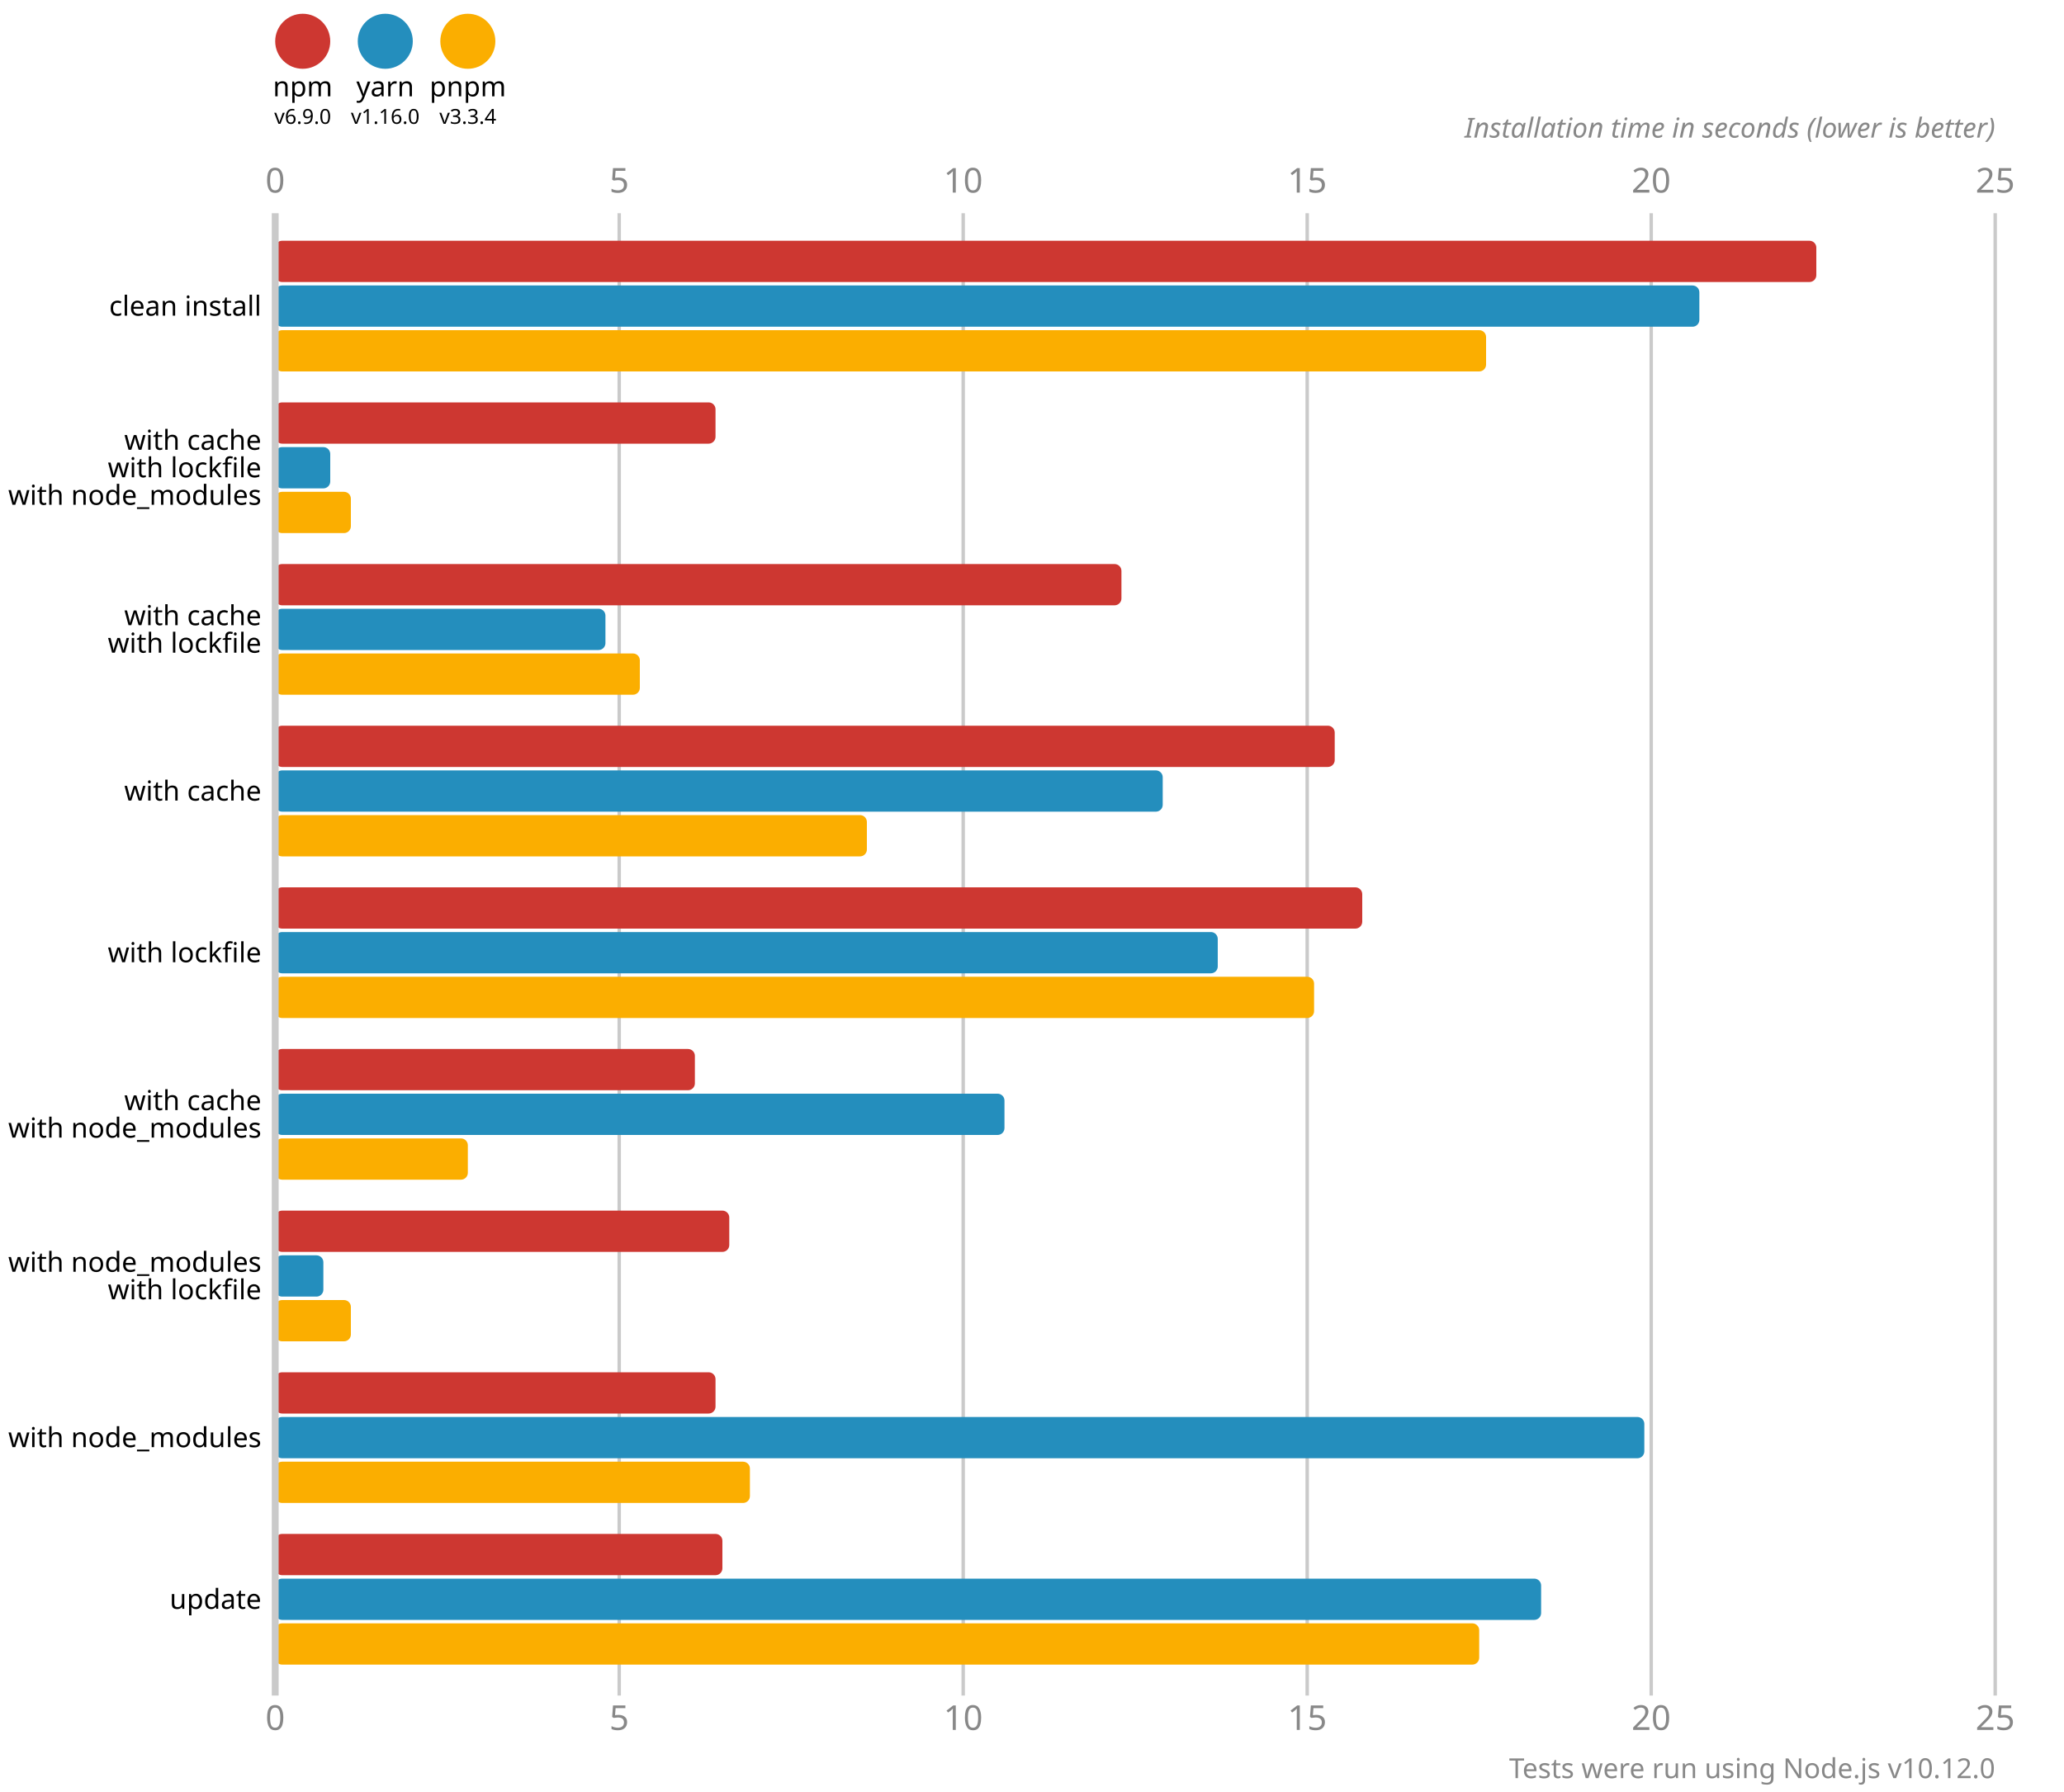
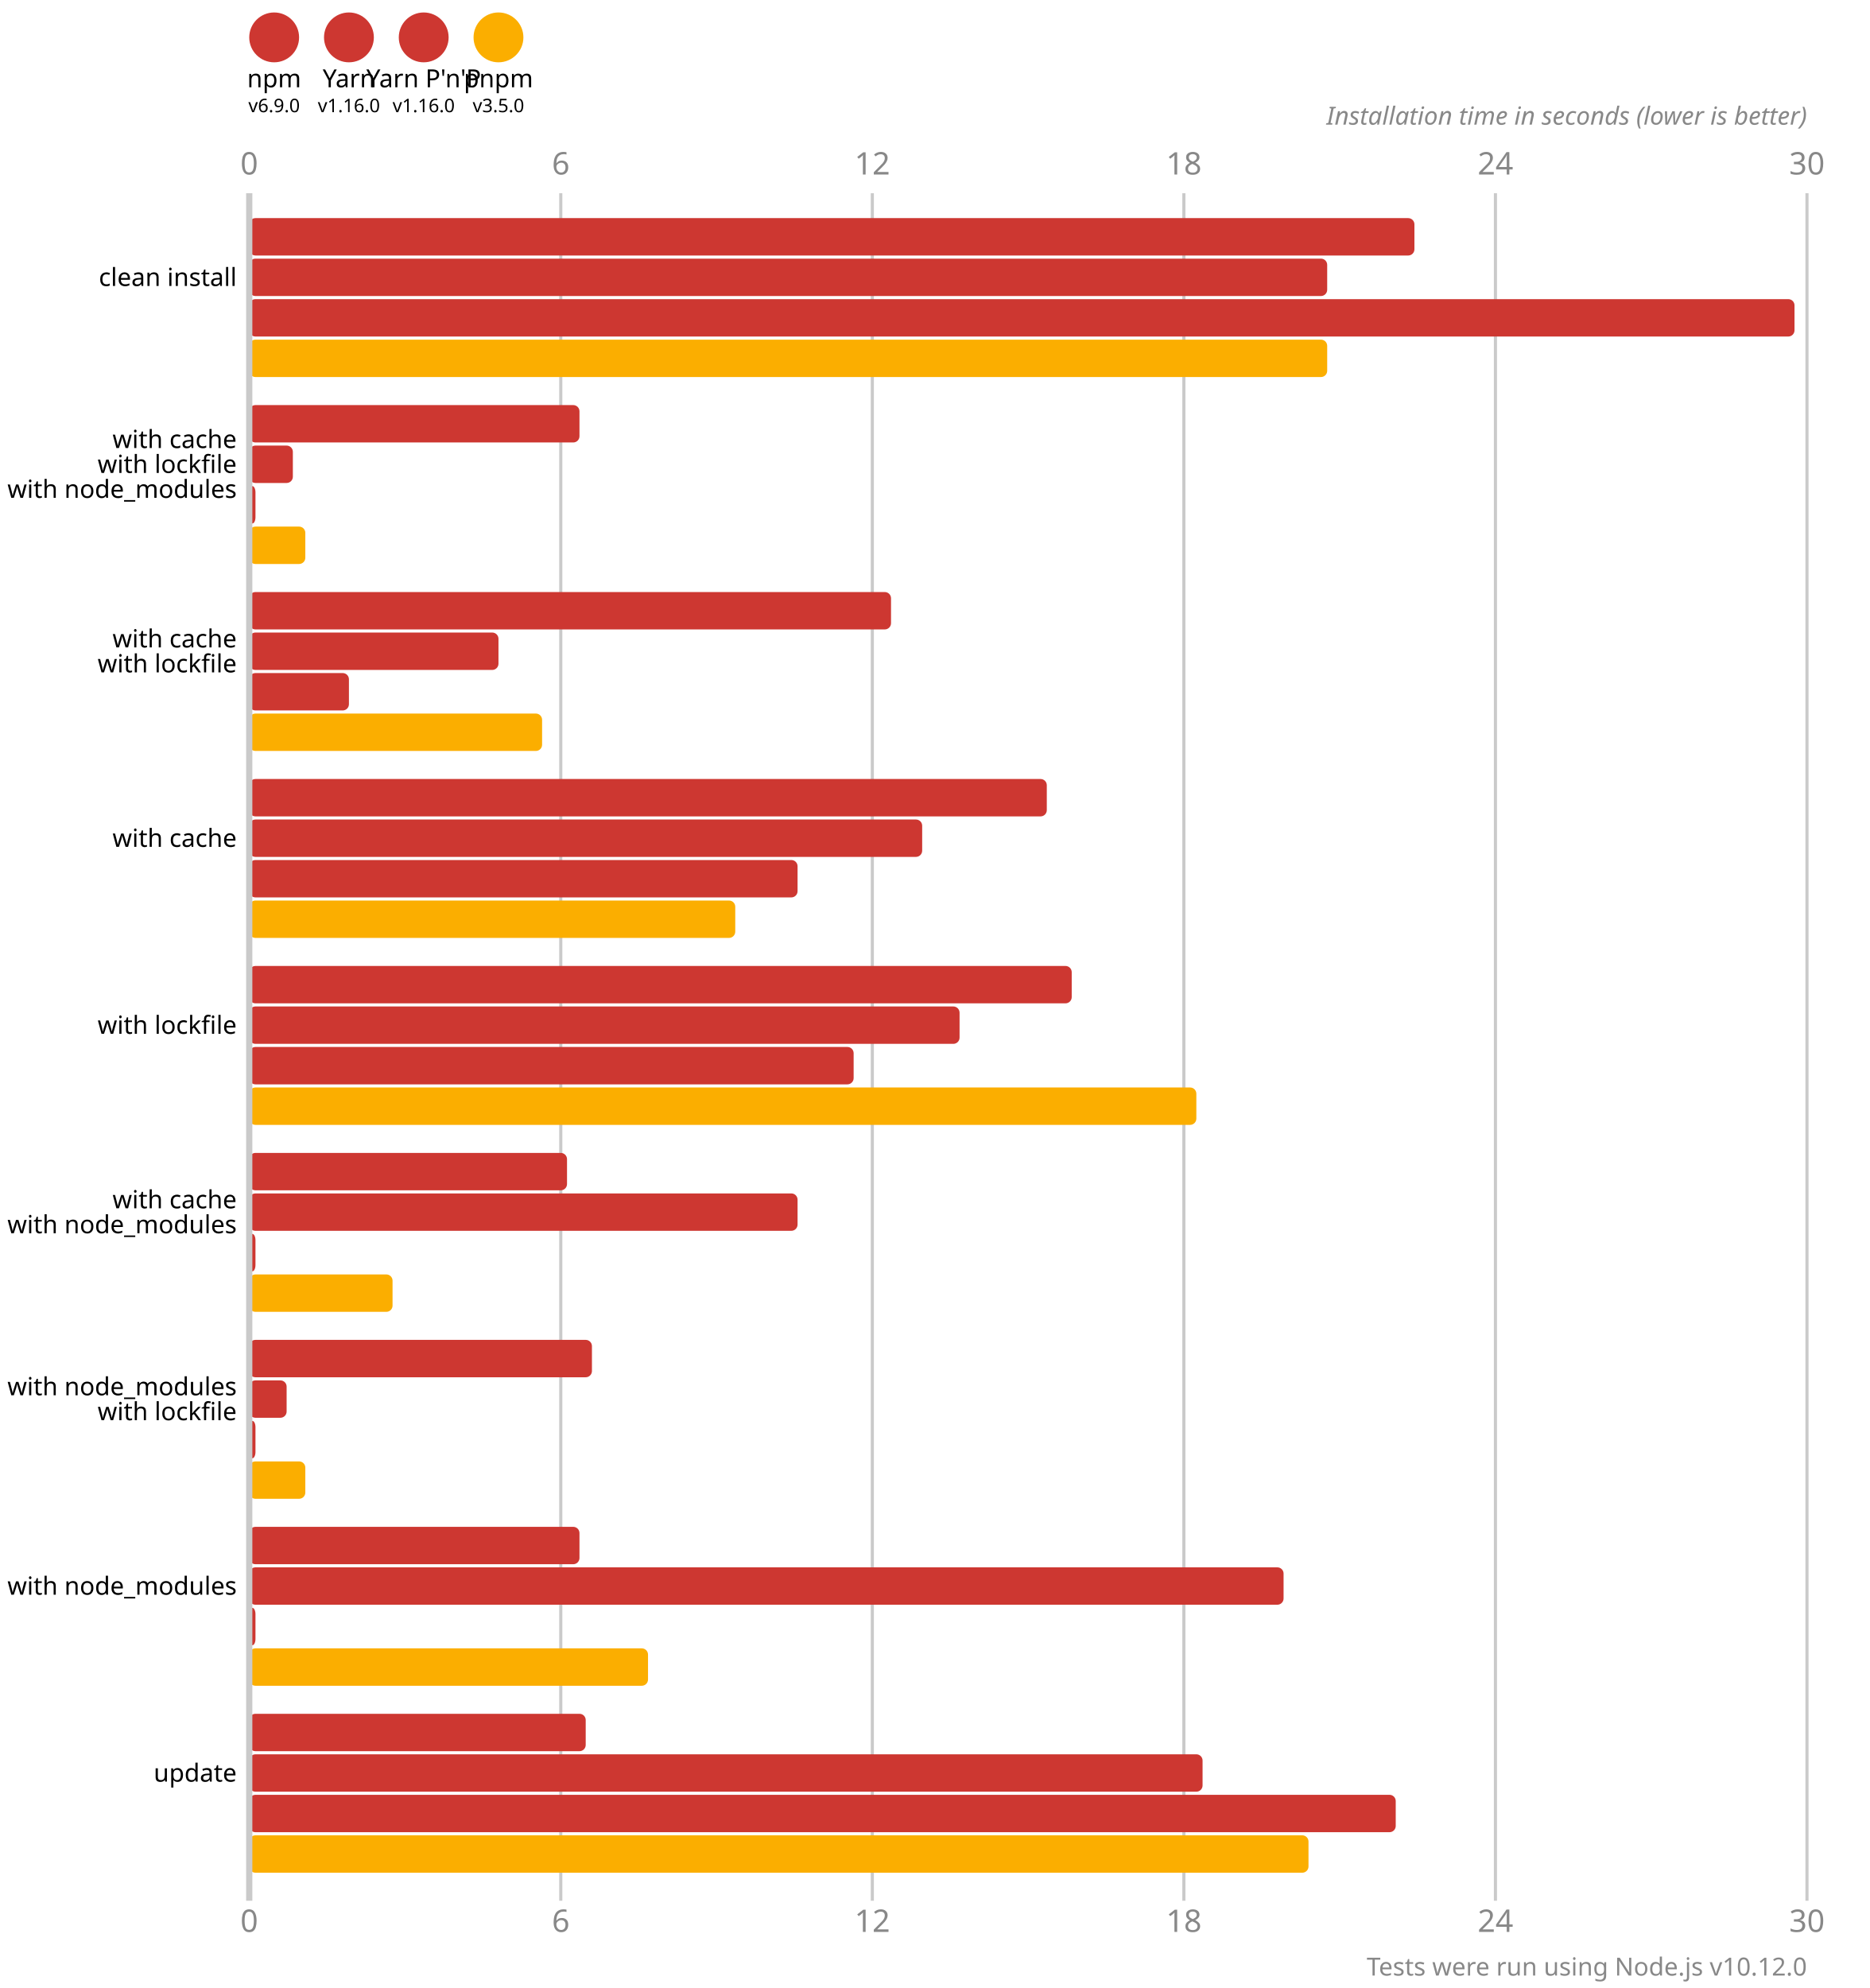
- <svg xmlns="http://www.w3.org/2000/svg" version="1.1" viewBox="0 0 300 260.5">
+ <svg xmlns="http://www.w3.org/2000/svg" version="1.1" viewBox="0 0 300 319">
  <style>
    .font { font-family: sans-serif; }
    .s3 { font-size: 3px; }
    .s4 { font-size: 4px; }
    .s5 { font-size: 5px; }
    .line { stroke: #cacaca; }
    .width { stroke-width: 0.5; }
    .text { fill: #888; }
  </style>
  <circle cx="44" cy="6" r="4" fill="#cd3731" />
  <text x="44" y="14" class="font s4" text-anchor="middle">npm</text>
  <text x="44" y="18" class="font s3" text-anchor="middle">v6.9.0</text>
-   <circle cx="56" cy="6" r="4" fill="#248ebd" />
-   <text x="56" y="14" class="font s4" text-anchor="middle">yarn</text>
+   <circle cx="56" cy="6" r="4" fill="#cd3731" />
+   <text x="56" y="14" class="font s4" text-anchor="middle">Yarn</text>
  <text x="56" y="18" class="font s3" text-anchor="middle">v1.16.0</text>
-   <circle cx="68" cy="6" r="4" fill="#fbae00" />
-   <text x="68" y="14" class="font s4" text-anchor="middle">pnpm</text>
-   <text x="68" y="18" class="font s3" text-anchor="middle">v3.3.4</text>
+   <circle cx="68" cy="6" r="4" fill="#cd3731" />
+   <text x="68" y="14" class="font s4" text-anchor="middle">Yarn P'n'P</text>
+   <text x="68" y="18" class="font s3" text-anchor="middle">v1.16.0</text>
+   <circle cx="80" cy="6" r="4" fill="#fbae00" />
+   <text x="80" y="14" class="font s4" text-anchor="middle">pnpm</text>
+   <text x="80" y="18" class="font s3" text-anchor="middle">v3.5.0</text>
  <text x="40" y="28" class="font s5 text" text-anchor="middle">0</text>
-   <text x="40" y="251.5" class="font s5 text" text-anchor="middle">0</text>
-   <line x1="90" y1="31" x2="90" y2="246.5" class="line width" />
-   <text x="90" y="28" class="font s5 text" text-anchor="middle">5</text>
-   <text x="90" y="251.5" class="font s5 text" text-anchor="middle">5</text>
-   <line x1="140" y1="31" x2="140" y2="246.5" class="line width" />
-   <text x="140" y="28" class="font s5 text" text-anchor="middle">10</text>
-   <text x="140" y="251.5" class="font s5 text" text-anchor="middle">10</text>
-   <line x1="190" y1="31" x2="190" y2="246.5" class="line width" />
-   <text x="190" y="28" class="font s5 text" text-anchor="middle">15</text>
-   <text x="190" y="251.5" class="font s5 text" text-anchor="middle">15</text>
-   <line x1="240" y1="31" x2="240" y2="246.5" class="line width" />
-   <text x="240" y="28" class="font s5 text" text-anchor="middle">20</text>
-   <text x="240" y="251.5" class="font s5 text" text-anchor="middle">20</text>
-   <line x1="290" y1="31" x2="290" y2="246.5" class="line width" />
-   <text x="290" y="28" class="font s5 text" text-anchor="middle">25</text>
-   <text x="290" y="251.5" class="font s5 text" text-anchor="middle">25</text>
+   <text x="40" y="310" class="font s5 text" text-anchor="middle">0</text>
+   <line x1="90" y1="31" x2="90" y2="305" class="line width" />
+   <text x="90" y="28" class="font s5 text" text-anchor="middle">6</text>
+   <text x="90" y="310" class="font s5 text" text-anchor="middle">6</text>
+   <line x1="140" y1="31" x2="140" y2="305" class="line width" />
+   <text x="140" y="28" class="font s5 text" text-anchor="middle">12</text>
+   <text x="140" y="310" class="font s5 text" text-anchor="middle">12</text>
+   <line x1="190" y1="31" x2="190" y2="305" class="line width" />
+   <text x="190" y="28" class="font s5 text" text-anchor="middle">18</text>
+   <text x="190" y="310" class="font s5 text" text-anchor="middle">18</text>
+   <line x1="240" y1="31" x2="240" y2="305" class="line width" />
+   <text x="240" y="28" class="font s5 text" text-anchor="middle">24</text>
+   <text x="240" y="310" class="font s5 text" text-anchor="middle">24</text>
+   <line x1="290" y1="31" x2="290" y2="305" class="line width" />
+   <text x="290" y="28" class="font s5 text" text-anchor="middle">30</text>
+   <text x="290" y="310" class="font s5 text" text-anchor="middle">30</text>
  <text x="290" y="20" class="font s4 text" font-style="italic" text-anchor="end">Installation time in seconds (lower is better)</text>
-   <rect x="40" y="35" width="224" height="6" fill="#cd3731" rx="1" ry="1" />
-   <rect x="40" y="41.5" width="207" height="6" fill="#248ebd" rx="1" ry="1" />
-   <rect x="40" y="48" width="176" height="6" fill="#fbae00" rx="1" ry="1" />
-   <rect x="40" y="58.5" width="64" height="6" fill="#cd3731" rx="1" ry="1" />
-   <rect x="40" y="65" width="8" height="6" fill="#248ebd" rx="1" ry="1" />
-   <rect x="40" y="71.5" width="11" height="6" fill="#fbae00" rx="1" ry="1" />
-   <rect x="40" y="82" width="123" height="6" fill="#cd3731" rx="1" ry="1" />
-   <rect x="40" y="88.5" width="48" height="6" fill="#248ebd" rx="1" ry="1" />
-   <rect x="40" y="95" width="53" height="6" fill="#fbae00" rx="1" ry="1" />
-   <rect x="40" y="105.5" width="154" height="6" fill="#cd3731" rx="1" ry="1" />
-   <rect x="40" y="112" width="129" height="6" fill="#248ebd" rx="1" ry="1" />
-   <rect x="40" y="118.5" width="86" height="6" fill="#fbae00" rx="1" ry="1" />
-   <rect x="40" y="129" width="158" height="6" fill="#cd3731" rx="1" ry="1" />
-   <rect x="40" y="135.5" width="137" height="6" fill="#248ebd" rx="1" ry="1" />
-   <rect x="40" y="142" width="151" height="6" fill="#fbae00" rx="1" ry="1" />
-   <rect x="40" y="152.5" width="61" height="6" fill="#cd3731" rx="1" ry="1" />
-   <rect x="40" y="159" width="106" height="6" fill="#248ebd" rx="1" ry="1" />
-   <rect x="40" y="165.5" width="28" height="6" fill="#fbae00" rx="1" ry="1" />
-   <rect x="40" y="176" width="66" height="6" fill="#cd3731" rx="1" ry="1" />
-   <rect x="40" y="182.5" width="7" height="6" fill="#248ebd" rx="1" ry="1" />
-   <rect x="40" y="189" width="11" height="6" fill="#fbae00" rx="1" ry="1" />
-   <rect x="40" y="199.5" width="64" height="6" fill="#cd3731" rx="1" ry="1" />
-   <rect x="40" y="206" width="199" height="6" fill="#248ebd" rx="1" ry="1" />
-   <rect x="40" y="212.5" width="69" height="6" fill="#fbae00" rx="1" ry="1" />
-   <rect x="40" y="223" width="65" height="6" fill="#cd3731" rx="1" ry="1" />
-   <rect x="40" y="229.5" width="184" height="6" fill="#248ebd" rx="1" ry="1" />
-   <rect x="40" y="236" width="175" height="6" fill="#fbae00" rx="1" ry="1" />
-   <line x1="40" y1="31" x2="40" y2="246.5" class="line" />
+   <rect x="40" y="35" width="187" height="6" fill="#cd3731" rx="1" ry="1" />
+   <rect x="40" y="41.5" width="173" height="6" fill="#cd3731" rx="1" ry="1" />
+   <rect x="40" y="48" width="248" height="6" fill="#cd3731" rx="1" ry="1" />
+   <rect x="40" y="54.5" width="173" height="6" fill="#fbae00" rx="1" ry="1" />
+   <rect x="40" y="65" width="53" height="6" fill="#cd3731" rx="1" ry="1" />
+   <rect x="40" y="71.5" width="7" height="6" fill="#cd3731" rx="1" ry="1" />
+   <rect x="40" y="78" width="1" height="6" fill="#cd3731" rx="1" ry="1" />
+   <rect x="40" y="84.5" width="9" height="6" fill="#fbae00" rx="1" ry="1" />
+   <rect x="40" y="95" width="103" height="6" fill="#cd3731" rx="1" ry="1" />
+   <rect x="40" y="101.5" width="40" height="6" fill="#cd3731" rx="1" ry="1" />
+   <rect x="40" y="108" width="16" height="6" fill="#cd3731" rx="1" ry="1" />
+   <rect x="40" y="114.5" width="47" height="6" fill="#fbae00" rx="1" ry="1" />
+   <rect x="40" y="125" width="128" height="6" fill="#cd3731" rx="1" ry="1" />
+   <rect x="40" y="131.5" width="108" height="6" fill="#cd3731" rx="1" ry="1" />
+   <rect x="40" y="138" width="88" height="6" fill="#cd3731" rx="1" ry="1" />
+   <rect x="40" y="144.5" width="78" height="6" fill="#fbae00" rx="1" ry="1" />
+   <rect x="40" y="155" width="132" height="6" fill="#cd3731" rx="1" ry="1" />
+   <rect x="40" y="161.5" width="114" height="6" fill="#cd3731" rx="1" ry="1" />
+   <rect x="40" y="168" width="97" height="6" fill="#cd3731" rx="1" ry="1" />
+   <rect x="40" y="174.5" width="152" height="6" fill="#fbae00" rx="1" ry="1" />
+   <rect x="40" y="185" width="51" height="6" fill="#cd3731" rx="1" ry="1" />
+   <rect x="40" y="191.5" width="88" height="6" fill="#cd3731" rx="1" ry="1" />
+   <rect x="40" y="198" width="1" height="6" fill="#cd3731" rx="1" ry="1" />
+   <rect x="40" y="204.5" width="23" height="6" fill="#fbae00" rx="1" ry="1" />
+   <rect x="40" y="215" width="55" height="6" fill="#cd3731" rx="1" ry="1" />
+   <rect x="40" y="221.5" width="6" height="6" fill="#cd3731" rx="1" ry="1" />
+   <rect x="40" y="228" width="1" height="6" fill="#cd3731" rx="1" ry="1" />
+   <rect x="40" y="234.5" width="9" height="6" fill="#fbae00" rx="1" ry="1" />
+   <rect x="40" y="245" width="53" height="6" fill="#cd3731" rx="1" ry="1" />
+   <rect x="40" y="251.5" width="166" height="6" fill="#cd3731" rx="1" ry="1" />
+   <rect x="40" y="258" width="1" height="6" fill="#cd3731" rx="1" ry="1" />
+   <rect x="40" y="264.5" width="64" height="6" fill="#fbae00" rx="1" ry="1" />
+   <rect x="40" y="275" width="54" height="6" fill="#cd3731" rx="1" ry="1" />
+   <rect x="40" y="281.5" width="153" height="6" fill="#cd3731" rx="1" ry="1" />
+   <rect x="40" y="288" width="184" height="6" fill="#cd3731" rx="1" ry="1" />
+   <rect x="40" y="294.5" width="170" height="6" fill="#fbae00" rx="1" ry="1" />
+   <line x1="40" y1="31" x2="40" y2="305" class="line" />
  <text x="38" y="44.5" class="font s4" dominant-baseline="middle" text-anchor="end">clean install</text>
-   <text x="38" y="64" class="font s4" dominant-baseline="middle" text-anchor="end">with cache</text>
-   <text x="38" y="68" class="font s4" dominant-baseline="middle" text-anchor="end">with lockfile</text>
-   <text x="38" y="72" class="font s4" dominant-baseline="middle" text-anchor="end">with node_modules</text>
-   <text x="38" y="89.5" class="font s4" dominant-baseline="middle" text-anchor="end">with cache</text>
-   <text x="38" y="93.5" class="font s4" dominant-baseline="middle" text-anchor="end">with lockfile</text>
-   <text x="38" y="115" class="font s4" dominant-baseline="middle" text-anchor="end">with cache</text>
-   <text x="38" y="138.5" class="font s4" dominant-baseline="middle" text-anchor="end">with lockfile</text>
-   <text x="38" y="160" class="font s4" dominant-baseline="middle" text-anchor="end">with cache</text>
-   <text x="38" y="164" class="font s4" dominant-baseline="middle" text-anchor="end">with node_modules</text>
-   <text x="38" y="183.5" class="font s4" dominant-baseline="middle" text-anchor="end">with node_modules</text>
-   <text x="38" y="187.5" class="font s4" dominant-baseline="middle" text-anchor="end">with lockfile</text>
-   <text x="38" y="209" class="font s4" dominant-baseline="middle" text-anchor="end">with node_modules</text>
-   <text x="38" y="232.5" class="font s4" dominant-baseline="middle" text-anchor="end">update</text>
-   <text x="290" y="258.5" class="font s4 text" text-anchor="end">Tests were run using Node.js v10.12.0</text>
+   <text x="38" y="70.5" class="font s4" dominant-baseline="middle" text-anchor="end">with cache</text>
+   <text x="38" y="74.5" class="font s4" dominant-baseline="middle" text-anchor="end">with lockfile</text>
+   <text x="38" y="78.5" class="font s4" dominant-baseline="middle" text-anchor="end">with node_modules</text>
+   <text x="38" y="102.5" class="font s4" dominant-baseline="middle" text-anchor="end">with cache</text>
+   <text x="38" y="106.5" class="font s4" dominant-baseline="middle" text-anchor="end">with lockfile</text>
+   <text x="38" y="134.5" class="font s4" dominant-baseline="middle" text-anchor="end">with cache</text>
+   <text x="38" y="164.5" class="font s4" dominant-baseline="middle" text-anchor="end">with lockfile</text>
+   <text x="38" y="192.5" class="font s4" dominant-baseline="middle" text-anchor="end">with cache</text>
+   <text x="38" y="196.5" class="font s4" dominant-baseline="middle" text-anchor="end">with node_modules</text>
+   <text x="38" y="222.5" class="font s4" dominant-baseline="middle" text-anchor="end">with node_modules</text>
+   <text x="38" y="226.5" class="font s4" dominant-baseline="middle" text-anchor="end">with lockfile</text>
+   <text x="38" y="254.5" class="font s4" dominant-baseline="middle" text-anchor="end">with node_modules</text>
+   <text x="38" y="284.5" class="font s4" dominant-baseline="middle" text-anchor="end">update</text>
+   <text x="290" y="317" class="font s4 text" text-anchor="end">Tests were run using Node.js v10.12.0</text>
</svg>
